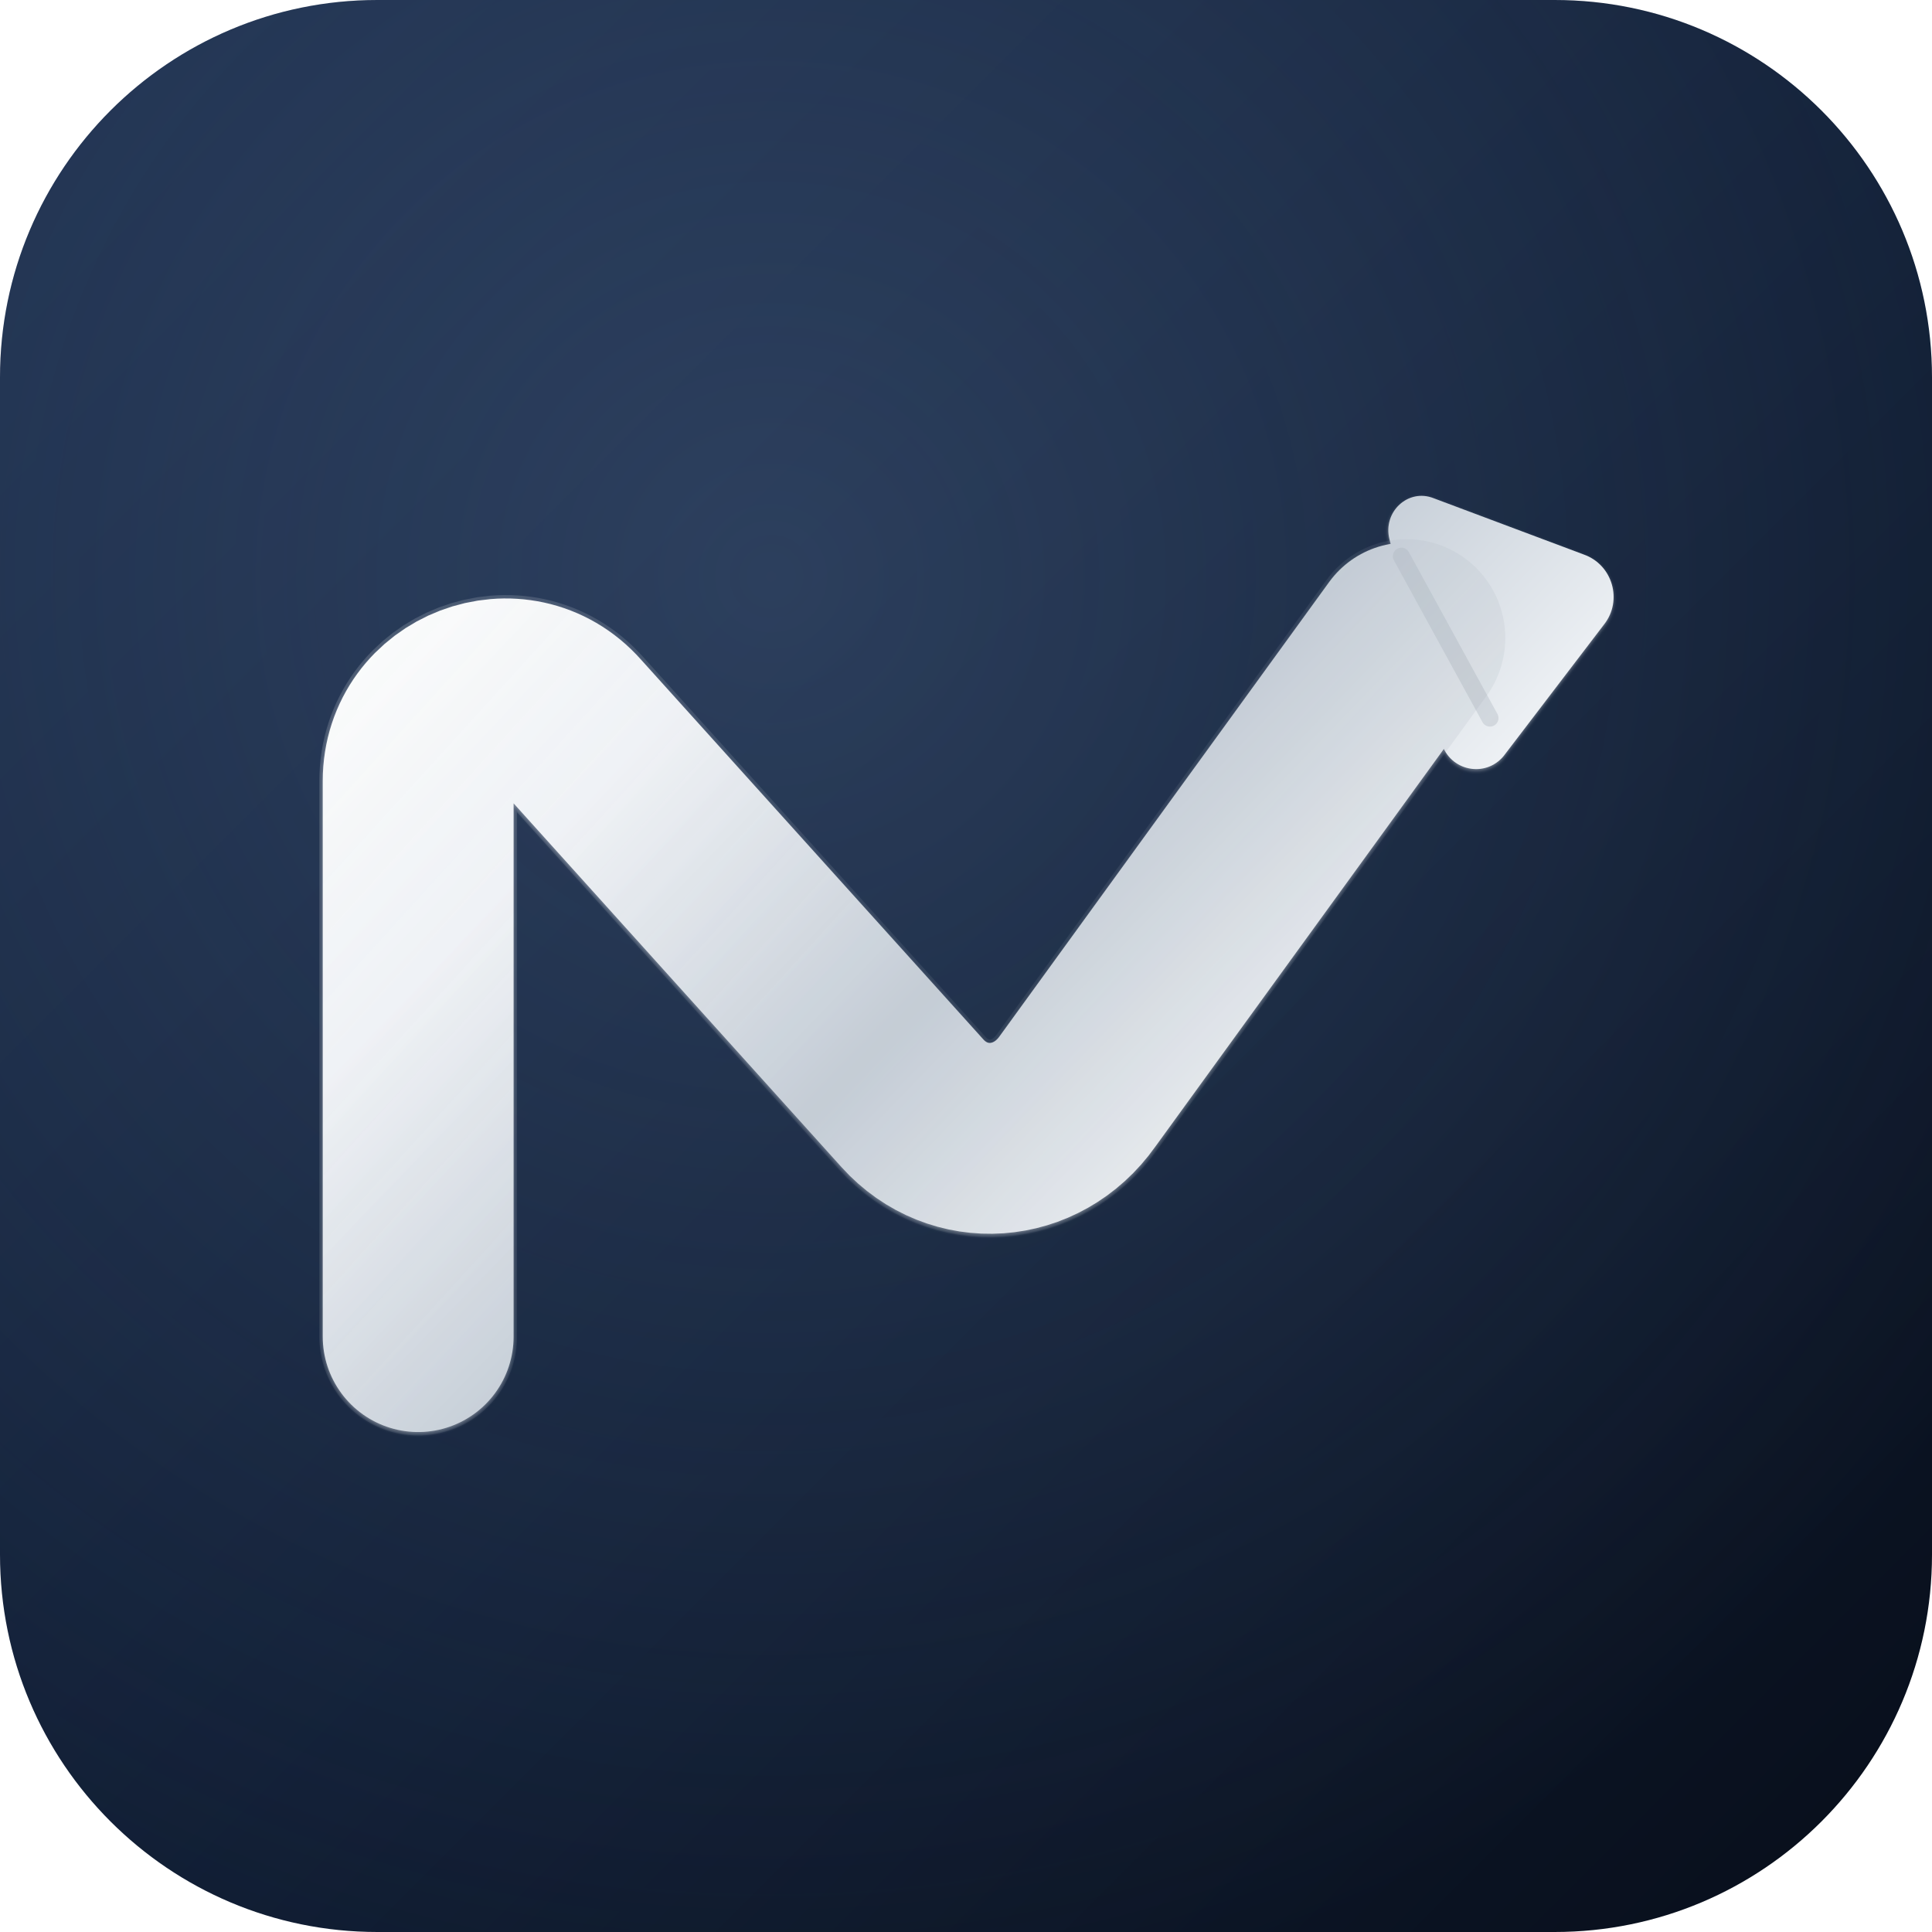
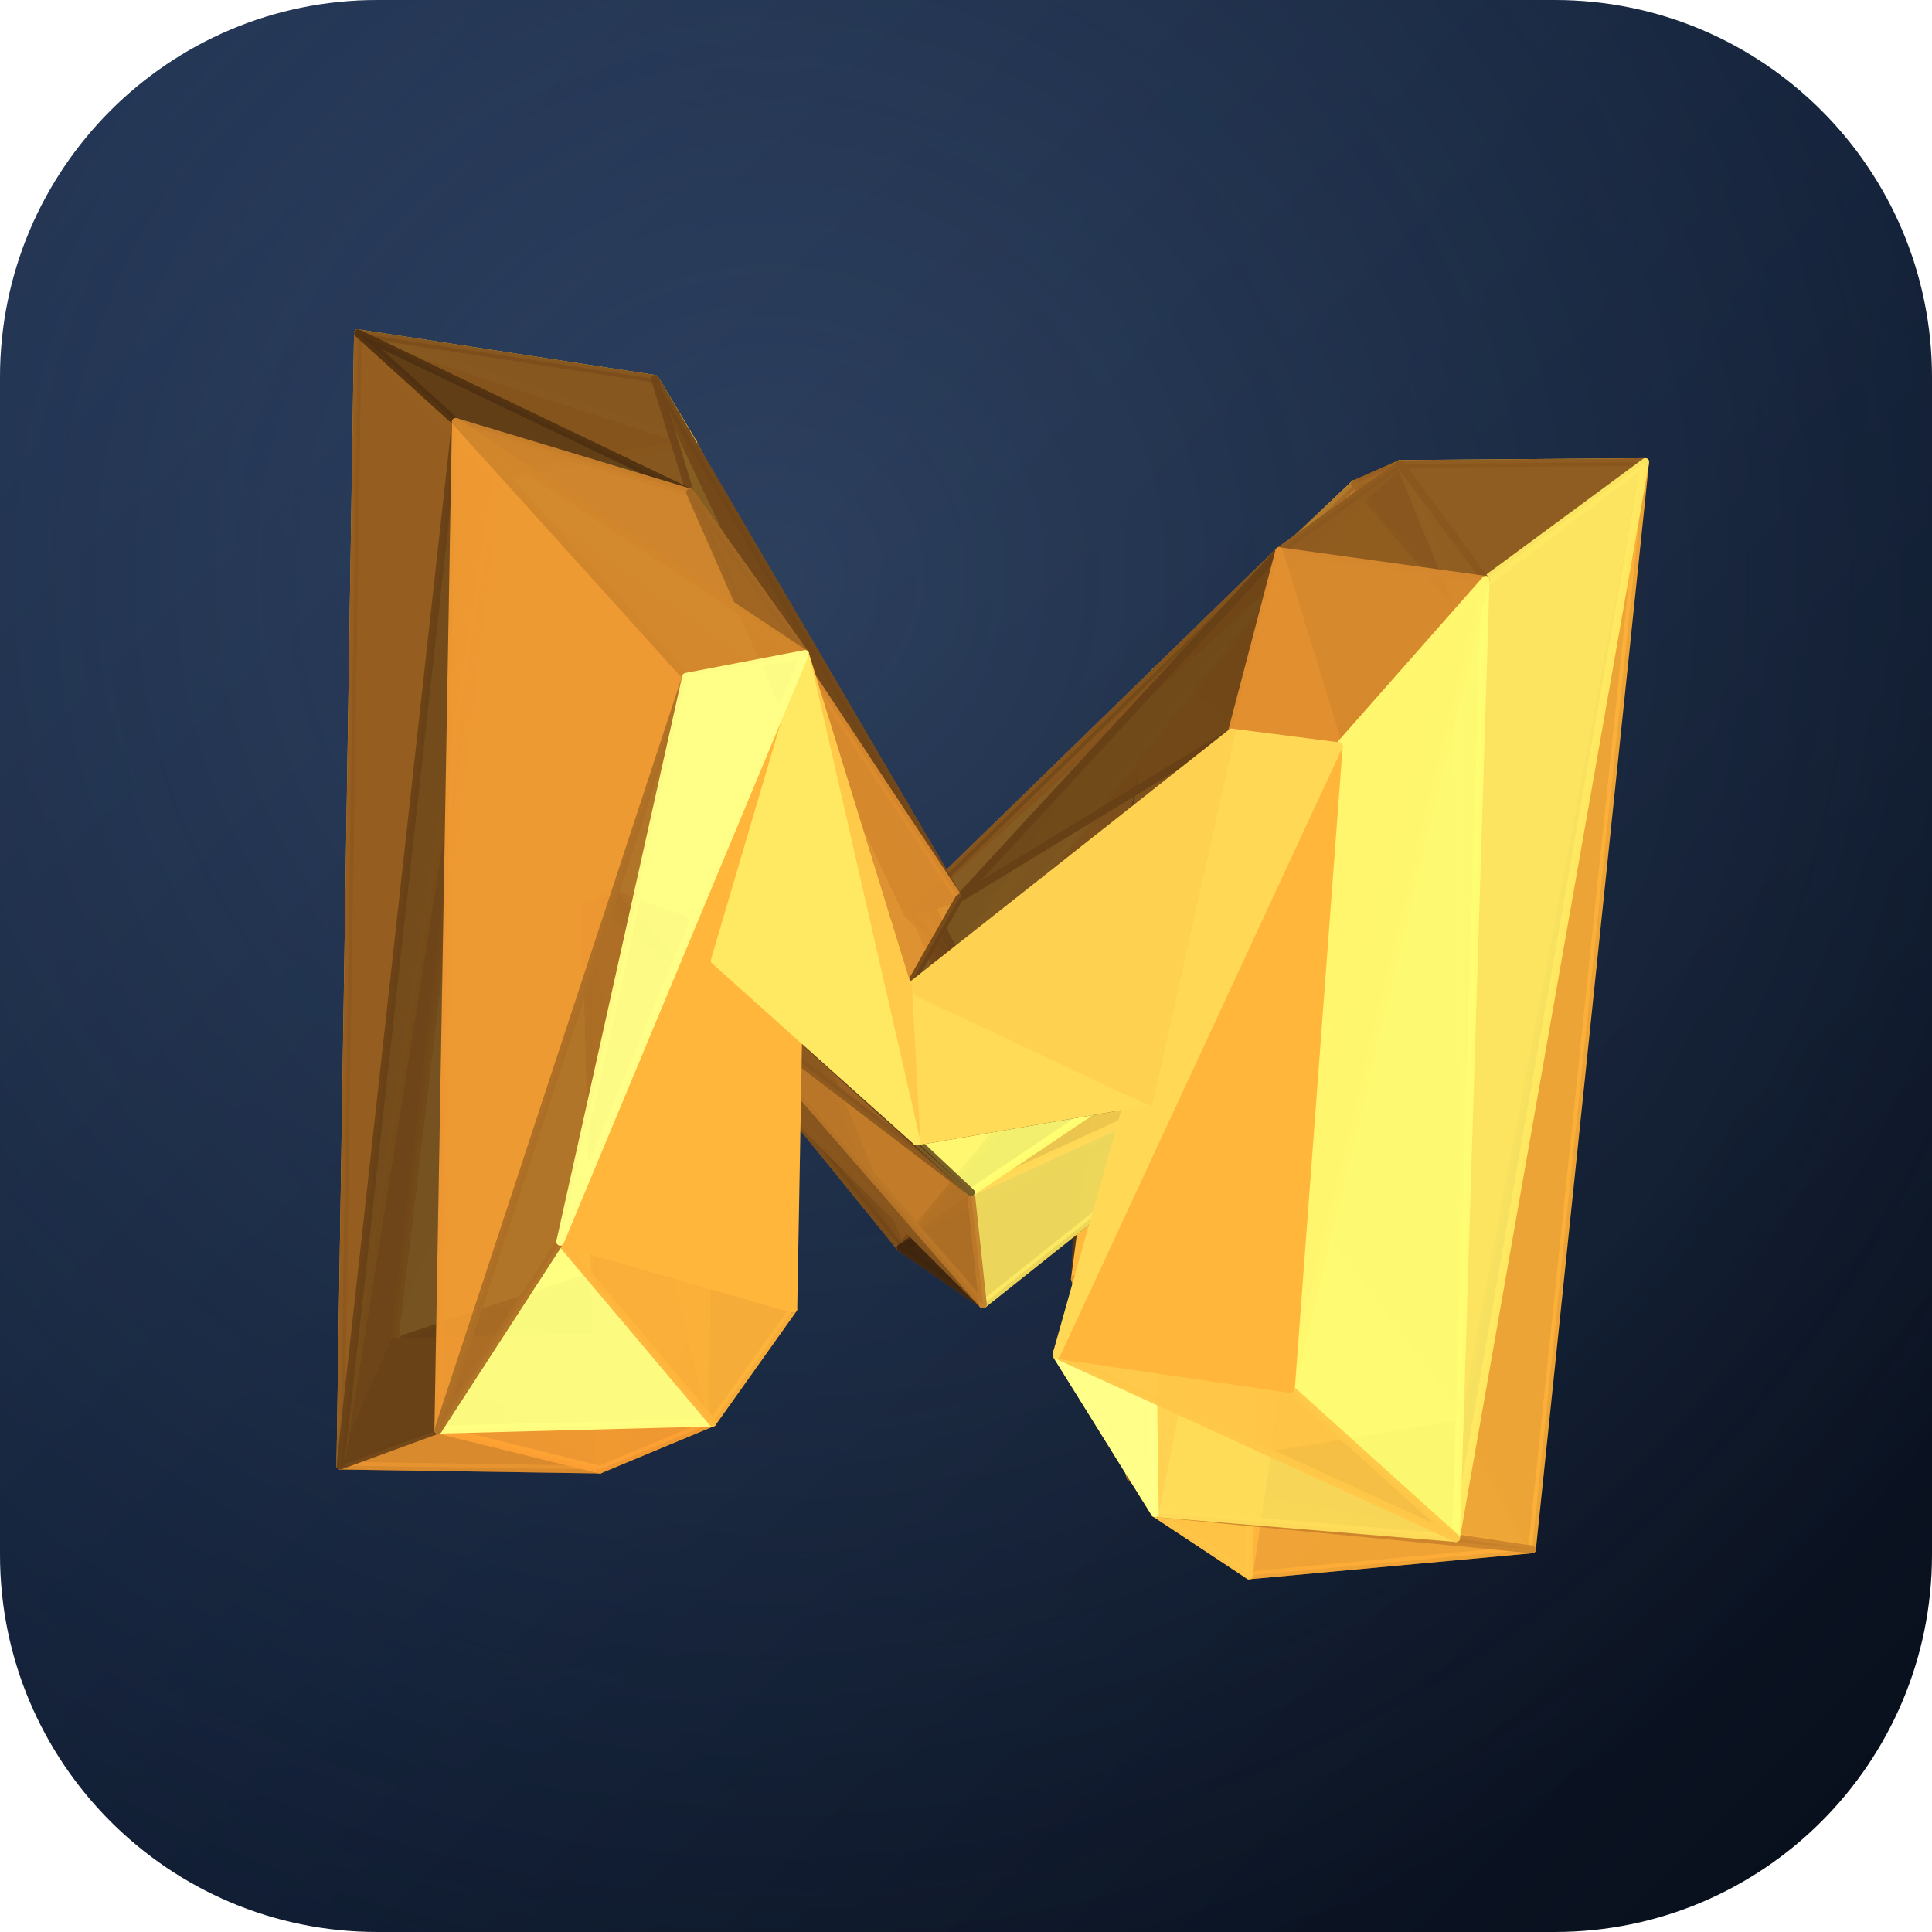
<svg xmlns="http://www.w3.org/2000/svg" viewBox="0 0 1024 1024" fill="none">
  <defs>
-     <linearGradient id="silver" x1="210" y1="235" x2="800" y2="805" gradientUnits="userSpaceOnUse">
-       <stop offset="0" stop-color="#FFFFFF" />
-       <stop offset="0.28" stop-color="#F5F7FA" />
-       <stop offset="0.55" stop-color="#C9D1DA" />
-       <stop offset="0.78" stop-color="#F8FAFC" />
-       <stop offset="1" stop-color="#8F9AA5" />
-     </linearGradient>
-     <linearGradient id="edge" x1="190" y1="250" x2="850" y2="850" gradientUnits="userSpaceOnUse">
-       <stop offset="0" stop-color="#FFFFFF" stop-opacity="0.85" />
-       <stop offset="0.45" stop-color="#AAB4BF" stop-opacity="0.55" />
-       <stop offset="1" stop-color="#5F6B76" stop-opacity="0.55" />
-     </linearGradient>
-     <linearGradient id="plateGrad" x1="0" y1="0" x2="1024" y2="1024" gradientUnits="userSpaceOnUse">
+     <linearGradient id="pg" x1="0" y1="0" x2="1024" y2="1024" gradientUnits="userSpaceOnUse">
      <stop offset="0" stop-color="#1b2c49" />
      <stop offset="0.55" stop-color="#101d33" />
      <stop offset="1" stop-color="#080e1a" />
    </linearGradient>
-     <radialGradient id="sheen" cx="0.4" cy="0.3" r="0.75">
+     <radialGradient id="sh" cx="0.4" cy="0.3" r="0.75">
      <stop offset="0" stop-color="#82a5d7" stop-opacity="0.22" />
      <stop offset="1" stop-color="#82a5d7" stop-opacity="0" />
    </radialGradient>
-     <filter id="softDepth" x="-12%" y="-12%" width="124%" height="124%" color-interpolation-filters="sRGB">
-       <feDropShadow dx="0" dy="10" stdDeviation="10" flood-color="#0B1220" flood-opacity="0.24" />
-       <feDropShadow dx="0" dy="1" stdDeviation="1" flood-color="#FFFFFF" flood-opacity="0.35" />
-     </filter>
  </defs>
-   <rect x="0" y="0" width="1024" height="1024" rx="200" fill="url(#plateGrad)" />
-   <rect x="0" y="0" width="1024" height="1024" rx="200" fill="url(#sheen)" />
-   <g transform="translate(512 512) scale(0.90314) translate(-536.5 -552.5)">
-     <g filter="url(#softDepth)">
-       <path d="M215 770V444C215 397 273 375 304 410L505 633C532 663 578 660 602 626L795 360" stroke="url(#silver)" stroke-width="112" stroke-linecap="round" stroke-linejoin="round" />
-       <path d="M785 302C781 286 796 272 811 278L899 311C916 317 922 338 911 352L853 428C843 442 822 439 816 423L785 302Z" fill="url(#silver)" />
-       <path d="M792 312L844 407" stroke="url(#edge)" stroke-width="10" stroke-linecap="round" opacity="0.45" />
-     </g>
-     <path d="M215 770V444C215 397 273 375 304 410L505 633C532 663 578 660 602 626L795 360" stroke="url(#edge)" stroke-width="116" stroke-linecap="round" stroke-linejoin="round" opacity="0.22" />
+   <rect x="0" y="0" width="1024" height="1024" rx="200" fill="url(#pg)" />
+   <rect x="0" y="0" width="1024" height="1024" rx="200" fill="url(#sh)" />
+   <g>
+     <polygon points="441.9,379.7 414.1,507.0 530.8,597.0" fill="rgb(255,222,90)" fill-opacity="0.997" stroke="rgb(255,222,90)" stroke-opacity="0.997" stroke-width="4.10" stroke-linejoin="round" />
+     <polygon points="361.3,660.5 441.9,379.7 355.3,360.1" fill="rgb(255,227,94)" fill-opacity="0.998" stroke="rgb(255,227,94)" stroke-opacity="0.998" stroke-width="4.10" stroke-linejoin="round" />
+     <polygon points="361.3,660.5 408.9,629.9 441.9,379.7" fill="rgb(152,96,32)" fill-opacity="0.941" stroke="rgb(152,96,32)" stroke-opacity="0.941" stroke-width="4.10" stroke-linejoin="round" />
+     <polygon points="441.9,379.7 530.8,597.0 504.3,511.9" fill="rgb(167,106,35)" fill-opacity="0.907" stroke="rgb(167,106,35)" stroke-opacity="0.907" stroke-width="4.10" stroke-linejoin="round" />
+     <polygon points="569.7,677.9 685.8,634.6 685.2,405.7" fill="rgb(255,255,127)" fill-opacity="0.993" stroke="rgb(255,255,127)" stroke-opacity="0.993" stroke-width="4.10" stroke-linejoin="round" />
+     <polygon points="776.1,754.8 569.7,677.9 685.8,634.6" fill="rgb(227,145,48)" fill-opacity="0.985" stroke="rgb(227,145,48)" stroke-opacity="0.985" stroke-width="4.10" stroke-linejoin="round" />
+     <polygon points="477.4,661.4 414.1,507.0 530.8,597.0" fill="rgb(244,156,51)" fill-opacity="0.968" stroke="rgb(244,156,51)" stroke-opacity="0.968" stroke-width="4.10" stroke-linejoin="round" />
+     <polygon points="504.3,511.9 530.8,597.0 575.9,531.9" fill="rgb(255,186,62)" fill-opacity="0.981" stroke="rgb(255,186,62)" stroke-opacity="0.981" stroke-width="4.10" stroke-linejoin="round" />
+     <polygon points="209.0,711.2 355.3,360.1 361.3,660.5" fill="rgb(255,255,123)" fill-opacity="0.981" stroke="rgb(255,255,123)" stroke-opacity="0.981" stroke-width="4.10" stroke-linejoin="round" />
+     <polygon points="599.2,783.0 575.9,531.9 569.7,677.9" fill="rgb(91,56,20)" fill-opacity="0.887" stroke="rgb(91,56,20)" stroke-opacity="0.887" stroke-width="4.10" stroke-linejoin="round" />
+     <polygon points="569.7,677.9 685.2,405.7 612.4,356.0" fill="rgb(255,186,62)" fill-opacity="0.997" stroke="rgb(255,186,62)" stroke-opacity="0.997" stroke-width="4.10" stroke-linejoin="round" />
+     <polygon points="364.1,707.5 361.3,660.5 408.9,629.9" fill="rgb(95,59,21)" fill-opacity="0.860" stroke="rgb(95,59,21)" stroke-opacity="0.860" stroke-width="4.10" stroke-linejoin="round" />
+     <polygon points="504.3,511.9 575.9,531.9 612.4,356.0" fill="rgb(255,174,57)" fill-opacity="0.996" stroke="rgb(255,174,57)" stroke-opacity="0.996" stroke-width="4.10" stroke-linejoin="round" />
+     <polygon points="776.1,754.8 599.2,783.0 569.7,677.9" fill="rgb(231,147,48)" fill-opacity="0.986" stroke="rgb(231,147,48)" stroke-opacity="0.986" stroke-width="4.10" stroke-linejoin="round" />
+     <polygon points="364.1,707.5 209.0,711.2 361.3,660.5" fill="rgb(53,31,12)" fill-opacity="0.879" stroke="rgb(53,31,12)" stroke-opacity="0.879" stroke-width="4.10" stroke-linejoin="round" />
+     <polygon points="680.9,519.5 530.8,597.0 575.9,531.9" fill="rgb(255,167,55)" fill-opacity="0.978" stroke="rgb(255,167,55)" stroke-opacity="0.978" stroke-width="4.10" stroke-linejoin="round" />
+     <polygon points="680.9,519.5 477.4,661.4 530.8,597.0" fill="rgb(113,70,24)" fill-opacity="0.850" stroke="rgb(113,70,24)" stroke-opacity="0.850" stroke-width="4.10" stroke-linejoin="round" />
+     <polygon points="324.9,473.5 408.9,629.9 414.1,507.0" fill="rgb(255,168,55)" fill-opacity="0.920" stroke="rgb(255,168,55)" stroke-opacity="0.920" stroke-width="4.10" stroke-linejoin="round" />
+     <polygon points="772.5,320.5 685.8,634.6 685.2,405.7" fill="rgb(254,162,53)" fill-opacity="0.976" stroke="rgb(254,162,53)" stroke-opacity="0.976" stroke-width="4.10" stroke-linejoin="round" />
+     <polygon points="772.5,320.5 776.1,754.8 685.8,634.6" fill="rgb(197,125,41)" fill-opacity="0.952" stroke="rgb(197,125,41)" stroke-opacity="0.952" stroke-width="4.10" stroke-linejoin="round" />
+     <polygon points="512.1,516.7 612.4,356.0 504.3,511.9" fill="rgb(156,98,33)" fill-opacity="0.811" stroke="rgb(156,98,33)" stroke-opacity="0.811" stroke-width="4.10" stroke-linejoin="round" />
+     <polygon points="263.5,252.3 441.9,379.7 355.3,360.1" fill="rgb(255,216,86)" fill-opacity="0.949" stroke="rgb(255,216,86)" stroke-opacity="0.949" stroke-width="4.10" stroke-linejoin="round" />
+     <polygon points="477.4,661.4 324.9,473.5 414.1,507.0" fill="rgb(184,116,39)" fill-opacity="0.890" stroke="rgb(184,116,39)" stroke-opacity="0.890" stroke-width="4.10" stroke-linejoin="round" />
+     <polygon points="599.2,783.0 680.9,519.5 575.9,531.9" fill="rgb(234,149,49)" fill-opacity="0.981" stroke="rgb(234,149,49)" stroke-opacity="0.981" stroke-width="4.10" stroke-linejoin="round" />
+     <polygon points="209.0,711.2 263.5,252.3 355.3,360.1" fill="rgb(255,255,125)" fill-opacity="0.969" stroke="rgb(255,255,125)" stroke-opacity="0.969" stroke-width="4.10" stroke-linejoin="round" />
+     <polygon points="367.4,234.8 504.3,511.9 441.9,379.7" fill="rgb(93,57,20)" fill-opacity="0.793" stroke="rgb(93,57,20)" stroke-opacity="0.793" stroke-width="4.10" stroke-linejoin="round" />
+     <polygon points="718.0,256.5 685.2,405.7 612.4,356.0" fill="rgb(255,178,58)" fill-opacity="0.976" stroke="rgb(255,178,58)" stroke-opacity="0.976" stroke-width="4.10" stroke-linejoin="round" />
+     <polygon points="324.9,473.5 364.1,707.5 408.9,629.9" fill="rgb(255,190,65)" fill-opacity="0.941" stroke="rgb(255,190,65)" stroke-opacity="0.941" stroke-width="4.10" stroke-linejoin="round" />
+     <polygon points="812.0,821.2 599.2,783.0 776.1,754.8" fill="rgb(84,52,19)" fill-opacity="0.911" stroke="rgb(84,52,19)" stroke-opacity="0.911" stroke-width="4.10" stroke-linejoin="round" />
+     <polygon points="662.0,835.0 680.9,519.5 599.2,783.0" fill="rgb(167,105,35)" fill-opacity="0.949" stroke="rgb(167,105,35)" stroke-opacity="0.949" stroke-width="4.10" stroke-linejoin="round" />
+     <polygon points="367.4,234.8 512.1,516.7 504.3,511.9" fill="rgb(53,31,12)" fill-opacity="0.796" stroke="rgb(53,31,12)" stroke-opacity="0.796" stroke-width="4.10" stroke-linejoin="round" />
+     <polygon points="512.1,516.7 718.0,256.5 612.4,356.0" fill="rgb(103,64,23)" fill-opacity="0.853" stroke="rgb(103,64,23)" stroke-opacity="0.853" stroke-width="4.10" stroke-linejoin="round" />
+     <polygon points="317.9,778.9 209.0,711.2 364.1,707.5" fill="rgb(138,87,30)" fill-opacity="0.945" stroke="rgb(138,87,30)" stroke-opacity="0.945" stroke-width="4.10" stroke-linejoin="round" />
+     <polygon points="180.4,776.8 263.5,252.3 209.0,711.2" fill="rgb(205,130,43)" fill-opacity="0.824" stroke="rgb(205,130,43)" stroke-opacity="0.824" stroke-width="4.10" stroke-linejoin="round" />
+     <polygon points="263.5,252.3 367.4,234.8 441.9,379.7" fill="rgb(255,220,89)" fill-opacity="0.951" stroke="rgb(255,220,89)" stroke-opacity="0.951" stroke-width="4.10" stroke-linejoin="round" />
+     <polygon points="718.0,256.5 772.5,320.5 685.2,405.7" fill="rgb(255,184,60)" fill-opacity="0.978" stroke="rgb(255,184,60)" stroke-opacity="0.978" stroke-width="4.10" stroke-linejoin="round" />
+     <polygon points="521.0,691.4 324.9,473.5 477.4,661.4" fill="rgb(113,70,24)" fill-opacity="0.830" stroke="rgb(113,70,24)" stroke-opacity="0.830" stroke-width="4.10" stroke-linejoin="round" />
+     <polygon points="317.9,778.9 180.4,776.8 209.0,711.2" fill="rgb(126,79,27)" fill-opacity="0.935" stroke="rgb(126,79,27)" stroke-opacity="0.935" stroke-width="4.10" stroke-linejoin="round" />
+     <polygon points="705.3,544.5 477.4,661.4 680.9,519.5" fill="rgb(73,45,17)" fill-opacity="0.878" stroke="rgb(73,45,17)" stroke-opacity="0.878" stroke-width="4.10" stroke-linejoin="round" />
+     <polygon points="812.0,821.2 662.0,835.0 599.2,783.0" fill="rgb(137,86,29)" fill-opacity="0.946" stroke="rgb(137,86,29)" stroke-opacity="0.946" stroke-width="4.10" stroke-linejoin="round" />
+     <polygon points="310.5,480.8 364.1,707.5 324.9,473.5" fill="rgb(204,130,43)" fill-opacity="0.854" stroke="rgb(204,130,43)" stroke-opacity="0.854" stroke-width="4.10" stroke-linejoin="round" />
+     <polygon points="705.3,544.5 521.0,691.4 477.4,661.4" fill="rgb(62,37,14)" fill-opacity="0.906" stroke="rgb(62,37,14)" stroke-opacity="0.906" stroke-width="4.10" stroke-linejoin="round" />
+     <polygon points="662.0,835.0 705.3,544.5 680.9,519.5" fill="rgb(63,38,14)" fill-opacity="0.851" stroke="rgb(63,38,14)" stroke-opacity="0.851" stroke-width="4.10" stroke-linejoin="round" />
+     <polygon points="872.0,244.9 776.1,754.8 772.5,320.5" fill="rgb(199,127,42)" fill-opacity="0.954" stroke="rgb(199,127,42)" stroke-opacity="0.954" stroke-width="4.10" stroke-linejoin="round" />
+     <polygon points="310.5,480.8 317.9,778.9 364.1,707.5" fill="rgb(255,179,58)" fill-opacity="0.922" stroke="rgb(255,179,58)" stroke-opacity="0.922" stroke-width="4.10" stroke-linejoin="round" />
+     <polygon points="872.0,244.9 812.0,821.2 776.1,754.8" fill="rgb(54,32,13)" fill-opacity="0.856" stroke="rgb(54,32,13)" stroke-opacity="0.856" stroke-width="4.10" stroke-linejoin="round" />
+     <polygon points="521.0,691.4 310.5,480.8 324.9,473.5" fill="rgb(122,76,26)" fill-opacity="0.862" stroke="rgb(122,76,26)" stroke-opacity="0.862" stroke-width="4.10" stroke-linejoin="round" />
+     <polygon points="480.9,484.0 718.0,256.5 512.1,516.7" fill="rgb(255,222,90)" fill-opacity="0.894" stroke="rgb(255,222,90)" stroke-opacity="0.894" stroke-width="4.10" stroke-linejoin="round" />
+     <polygon points="347.1,200.8 512.1,516.7 367.4,234.8" fill="rgb(92,57,20)" fill-opacity="0.796" stroke="rgb(92,57,20)" stroke-opacity="0.796" stroke-width="4.10" stroke-linejoin="round" />
+     <polygon points="742.0,245.9 772.5,320.5 718.0,256.5" fill="rgb(113,70,25)" fill-opacity="0.828" stroke="rgb(113,70,25)" stroke-opacity="0.828" stroke-width="4.10" stroke-linejoin="round" />
+     <polygon points="180.4,776.8 189.7,176.6 263.5,252.3" fill="rgb(255,182,59)" fill-opacity="0.913" stroke="rgb(255,182,59)" stroke-opacity="0.913" stroke-width="4.10" stroke-linejoin="round" />
+     <polygon points="347.1,200.8 480.9,484.0 512.1,516.7" fill="rgb(124,78,27)" fill-opacity="0.822" stroke="rgb(124,78,27)" stroke-opacity="0.822" stroke-width="4.10" stroke-linejoin="round" />
+     <polygon points="189.7,176.6 367.4,234.8 263.5,252.3" fill="rgb(255,180,59)" fill-opacity="0.901" stroke="rgb(255,180,59)" stroke-opacity="0.901" stroke-width="4.10" stroke-linejoin="round" />
+     <polygon points="812.0,821.2 662.0,835.0 612.1,802.0" fill="rgb(255,173,57)" fill-opacity="0.882" stroke="rgb(255,173,57)" stroke-opacity="0.882" stroke-width="4.10" stroke-linejoin="round" />
+     <polygon points="317.9,778.9 180.4,776.8 232.3,757.8" fill="rgb(234,149,49)" fill-opacity="0.846" stroke="rgb(234,149,49)" stroke-opacity="0.846" stroke-width="4.10" stroke-linejoin="round" />
+     <polygon points="521.0,691.4 310.5,480.8 381.1,530.1" fill="rgb(138,87,30)" fill-opacity="0.843" stroke="rgb(138,87,30)" stroke-opacity="0.843" stroke-width="4.10" stroke-linejoin="round" />
+     <polygon points="480.9,484.0 742.0,245.9 718.0,256.5" fill="rgb(163,103,35)" fill-opacity="0.811" stroke="rgb(163,103,35)" stroke-opacity="0.811" stroke-width="4.10" stroke-linejoin="round" />
+     <polygon points="662.0,835.0 705.3,544.5 666.8,529.6" fill="rgb(255,183,60)" fill-opacity="0.905" stroke="rgb(255,183,60)" stroke-opacity="0.905" stroke-width="4.10" stroke-linejoin="round" />
+     <polygon points="310.5,480.8 317.9,778.9 377.7,754.0" fill="rgb(144,91,31)" fill-opacity="0.925" stroke="rgb(144,91,31)" stroke-opacity="0.925" stroke-width="4.10" stroke-linejoin="round" />
+     <polygon points="742.0,245.9 872.0,244.9 772.5,320.5" fill="rgb(255,217,87)" fill-opacity="0.926" stroke="rgb(255,217,87)" stroke-opacity="0.926" stroke-width="4.10" stroke-linejoin="round" />
+     <polygon points="705.3,544.5 521.0,691.4 514.6,632.0" fill="rgb(255,233,99)" fill-opacity="0.898" stroke="rgb(255,233,99)" stroke-opacity="0.898" stroke-width="4.10" stroke-linejoin="round" />
+     <polygon points="189.7,176.6 347.1,200.8 367.4,234.8" fill="rgb(255,212,82)" fill-opacity="0.919" stroke="rgb(255,212,82)" stroke-opacity="0.919" stroke-width="4.10" stroke-linejoin="round" />
+     <polygon points="662.0,835.0 666.8,529.6 612.1,802.0" fill="rgb(255,197,70)" fill-opacity="0.912" stroke="rgb(255,197,70)" stroke-opacity="0.912" stroke-width="4.10" stroke-linejoin="round" />
+     <polygon points="872.0,244.9 812.0,821.2 771.7,815.2" fill="rgb(255,178,58)" fill-opacity="0.904" stroke="rgb(255,178,58)" stroke-opacity="0.904" stroke-width="4.10" stroke-linejoin="round" />
+     <polygon points="521.0,691.4 381.1,530.1 514.6,632.0" fill="rgb(187,119,40)" fill-opacity="0.879" stroke="rgb(187,119,40)" stroke-opacity="0.879" stroke-width="4.10" stroke-linejoin="round" />
+     <polygon points="812.0,821.2 612.1,802.0 771.7,815.2" fill="rgb(195,124,41)" fill-opacity="0.812" stroke="rgb(195,124,41)" stroke-opacity="0.812" stroke-width="4.10" stroke-linejoin="round" />
+     <polygon points="310.5,480.8 377.7,754.0 381.1,530.1" fill="rgb(190,121,40)" fill-opacity="0.960" stroke="rgb(190,121,40)" stroke-opacity="0.960" stroke-width="4.10" stroke-linejoin="round" />
+     <polygon points="317.9,778.9 232.3,757.8 377.7,754.0" fill="rgb(255,163,53)" fill-opacity="0.861" stroke="rgb(255,163,53)" stroke-opacity="0.861" stroke-width="4.10" stroke-linejoin="round" />
+     <polygon points="347.1,200.8 480.9,484.0 508.3,476.2" fill="rgb(140,88,30)" fill-opacity="0.888" stroke="rgb(140,88,30)" stroke-opacity="0.888" stroke-width="4.10" stroke-linejoin="round" />
+     <polygon points="180.4,776.8 189.7,176.6 241.6,223.6" fill="rgb(141,88,30)" fill-opacity="0.921" stroke="rgb(141,88,30)" stroke-opacity="0.921" stroke-width="4.10" stroke-linejoin="round" />
+     <polygon points="480.9,484.0 742.0,245.9 678.0,292.1" fill="rgb(242,155,51)" fill-opacity="0.820" stroke="rgb(242,155,51)" stroke-opacity="0.820" stroke-width="4.10" stroke-linejoin="round" />
+     <polygon points="705.3,544.5 514.6,632.0 666.8,529.6" fill="rgb(255,216,86)" fill-opacity="0.887" stroke="rgb(255,216,86)" stroke-opacity="0.887" stroke-width="4.10" stroke-linejoin="round" />
+     <polygon points="180.4,776.8 241.6,223.6 232.3,757.8" fill="rgb(104,65,23)" fill-opacity="0.899" stroke="rgb(104,65,23)" stroke-opacity="0.899" stroke-width="4.10" stroke-linejoin="round" />
+     <polygon points="480.9,484.0 678.0,292.1 508.3,476.2" fill="rgb(115,72,25)" fill-opacity="0.847" stroke="rgb(115,72,25)" stroke-opacity="0.847" stroke-width="4.10" stroke-linejoin="round" />
+     <polygon points="189.7,176.6 347.1,200.8 365.7,261.0" fill="rgb(124,77,27)" fill-opacity="0.914" stroke="rgb(124,77,27)" stroke-opacity="0.914" stroke-width="4.10" stroke-linejoin="round" />
+     <polygon points="742.0,245.9 872.0,244.9 787.4,307.3" fill="rgb(138,87,30)" fill-opacity="0.938" stroke="rgb(138,87,30)" stroke-opacity="0.938" stroke-width="4.10" stroke-linejoin="round" />
+     <polygon points="347.1,200.8 508.3,476.2 365.7,261.0" fill="rgb(112,69,24)" fill-opacity="0.827" stroke="rgb(112,69,24)" stroke-opacity="0.827" stroke-width="4.10" stroke-linejoin="round" />
+     <polygon points="872.0,244.9 771.7,815.2 787.4,307.3" fill="rgb(255,233,99)" fill-opacity="0.954" stroke="rgb(255,233,99)" stroke-opacity="0.954" stroke-width="4.10" stroke-linejoin="round" />
+     <polygon points="771.7,815.2 612.1,802.0 559.9,718.1" fill="rgb(255,221,89)" fill-opacity="0.953" stroke="rgb(255,221,89)" stroke-opacity="0.953" stroke-width="4.10" stroke-linejoin="round" />
+     <polygon points="742.0,245.9 787.4,307.3 678.0,292.1" fill="rgb(138,87,30)" fill-opacity="0.941" stroke="rgb(138,87,30)" stroke-opacity="0.941" stroke-width="4.10" stroke-linejoin="round" />
+     <polygon points="612.1,802.0 666.8,529.6 609.1,583.8" fill="rgb(255,210,81)" fill-opacity="0.920" stroke="rgb(255,210,81)" stroke-opacity="0.920" stroke-width="4.10" stroke-linejoin="round" />
+     <polygon points="381.1,530.1 377.7,754.0 420.5,693.8" fill="rgb(87,53,19)" fill-opacity="0.891" stroke="rgb(87,53,19)" stroke-opacity="0.891" stroke-width="4.10" stroke-linejoin="round" />
+     <polygon points="377.7,754.0 232.3,757.8 296.9,658.1" fill="rgb(255,255,130)" fill-opacity="0.971" stroke="rgb(255,255,130)" stroke-opacity="0.971" stroke-width="4.10" stroke-linejoin="round" />
+     <polygon points="514.6,632.0 381.1,530.1 378.8,509.1" fill="rgb(134,84,29)" fill-opacity="0.825" stroke="rgb(134,84,29)" stroke-opacity="0.825" stroke-width="4.10" stroke-linejoin="round" />
+     <polygon points="666.8,529.6 514.6,632.0 485.8,605.0" fill="rgb(255,255,117)" fill-opacity="0.915" stroke="rgb(255,255,117)" stroke-opacity="0.915" stroke-width="4.10" stroke-linejoin="round" />
+     <polygon points="189.7,176.6 365.7,261.0 241.6,223.6" fill="rgb(78,47,17)" fill-opacity="0.875" stroke="rgb(78,47,17)" stroke-opacity="0.875" stroke-width="4.10" stroke-linejoin="round" />
+     <polygon points="612.1,802.0 609.1,583.8 559.9,718.1" fill="rgb(255,255,139)" fill-opacity="0.965" stroke="rgb(255,255,139)" stroke-opacity="0.965" stroke-width="4.10" stroke-linejoin="round" />
+     <polygon points="508.3,476.2 678.0,292.1 652.8,388.2" fill="rgb(103,64,22)" fill-opacity="0.929" stroke="rgb(103,64,22)" stroke-opacity="0.929" stroke-width="4.10" stroke-linejoin="round" />
+     <polygon points="787.4,307.3 771.7,815.2 684.2,736.3" fill="rgb(255,253,115)" fill-opacity="0.975" stroke="rgb(255,253,115)" stroke-opacity="0.975" stroke-width="4.10" stroke-linejoin="round" />
+     <polygon points="771.7,815.2 559.9,718.1 684.2,736.3" fill="rgb(255,198,71)" fill-opacity="0.941" stroke="rgb(255,198,71)" stroke-opacity="0.941" stroke-width="4.10" stroke-linejoin="round" />
+     <polygon points="365.7,261.0 508.3,476.2 481.3,523.7" fill="rgb(221,141,46)" fill-opacity="0.918" stroke="rgb(221,141,46)" stroke-opacity="0.918" stroke-width="4.10" stroke-linejoin="round" />
+     <polygon points="678.0,292.1 787.4,307.3 709.6,395.5" fill="rgb(214,136,45)" fill-opacity="0.982" stroke="rgb(214,136,45)" stroke-opacity="0.982" stroke-width="4.10" stroke-linejoin="round" />
+     <polygon points="377.7,754.0 296.9,658.1 420.5,693.8" fill="rgb(255,180,59)" fill-opacity="0.940" stroke="rgb(255,180,59)" stroke-opacity="0.940" stroke-width="4.10" stroke-linejoin="round" />
+     <polygon points="666.8,529.6 485.8,605.0 609.1,583.8" fill="rgb(85,52,19)" fill-opacity="0.913" stroke="rgb(85,52,19)" stroke-opacity="0.913" stroke-width="4.10" stroke-linejoin="round" />
+     <polygon points="381.1,530.1 420.5,693.8 378.8,509.1" fill="rgb(89,55,20)" fill-opacity="0.798" stroke="rgb(89,55,20)" stroke-opacity="0.798" stroke-width="4.10" stroke-linejoin="round" />
+     <polygon points="508.3,476.2 652.8,388.2 481.3,523.7" fill="rgb(104,65,23)" fill-opacity="0.856" stroke="rgb(104,65,23)" stroke-opacity="0.856" stroke-width="4.10" stroke-linejoin="round" />
+     <polygon points="514.6,632.0 378.8,509.1 485.8,605.0" fill="rgb(88,54,20)" fill-opacity="0.792" stroke="rgb(88,54,20)" stroke-opacity="0.792" stroke-width="4.10" stroke-linejoin="round" />
+     <polygon points="678.0,292.1 709.6,395.5 652.8,388.2" fill="rgb(225,143,47)" fill-opacity="0.979" stroke="rgb(225,143,47)" stroke-opacity="0.979" stroke-width="4.10" stroke-linejoin="round" />
+     <polygon points="787.4,307.3 684.2,736.3 709.6,395.5" fill="rgb(255,247,110)" fill-opacity="0.989" stroke="rgb(255,247,110)" stroke-opacity="0.989" stroke-width="4.10" stroke-linejoin="round" />
+     <polygon points="232.3,757.8 241.6,223.6 363.6,358.7" fill="rgb(238,152,50)" fill-opacity="0.978" stroke="rgb(238,152,50)" stroke-opacity="0.978" stroke-width="4.10" stroke-linejoin="round" />
+     <polygon points="559.9,718.1 709.6,395.5 684.2,736.3" fill="rgb(255,182,59)" fill-opacity="0.999" stroke="rgb(255,182,59)" stroke-opacity="0.999" stroke-width="4.10" stroke-linejoin="round" />
+     <polygon points="232.3,757.8 363.6,358.7 296.9,658.1" fill="rgb(173,110,37)" fill-opacity="0.949" stroke="rgb(173,110,37)" stroke-opacity="0.949" stroke-width="4.10" stroke-linejoin="round" />
+     <polygon points="241.6,223.6 365.7,261.0 426.7,346.6" fill="rgb(204,130,43)" fill-opacity="0.956" stroke="rgb(204,130,43)" stroke-opacity="0.956" stroke-width="4.10" stroke-linejoin="round" />
+     <polygon points="559.9,718.1 652.8,388.2 709.6,395.5" fill="rgb(255,216,86)" fill-opacity="1.000" stroke="rgb(255,216,86)" stroke-opacity="1.000" stroke-width="4.10" stroke-linejoin="round" />
+     <polygon points="365.7,261.0 481.3,523.7 426.7,346.6" fill="rgb(158,100,34)" fill-opacity="0.913" stroke="rgb(158,100,34)" stroke-opacity="0.913" stroke-width="4.10" stroke-linejoin="round" />
+     <polygon points="481.3,523.7 609.1,583.8 485.8,605.0" fill="rgb(255,219,88)" fill-opacity="0.999" stroke="rgb(255,219,88)" stroke-opacity="0.999" stroke-width="4.10" stroke-linejoin="round" />
+     <polygon points="481.3,523.7 652.8,388.2 609.1,583.8" fill="rgb(255,209,80)" fill-opacity="1.000" stroke="rgb(255,209,80)" stroke-opacity="1.000" stroke-width="4.10" stroke-linejoin="round" />
+     <polygon points="426.7,346.6 481.3,523.7 485.8,605.0" fill="rgb(255,202,74)" fill-opacity="0.998" stroke="rgb(255,202,74)" stroke-opacity="0.998" stroke-width="4.10" stroke-linejoin="round" />
+     <polygon points="296.9,658.1 426.7,346.6 420.5,693.8" fill="rgb(255,182,59)" fill-opacity="0.999" stroke="rgb(255,182,59)" stroke-opacity="0.999" stroke-width="4.10" stroke-linejoin="round" />
+     <polygon points="426.7,346.6 485.8,605.0 378.8,509.1" fill="rgb(255,233,99)" fill-opacity="0.998" stroke="rgb(255,233,99)" stroke-opacity="0.998" stroke-width="4.10" stroke-linejoin="round" />
+     <polygon points="241.6,223.6 426.7,346.6 363.6,358.7" fill="rgb(210,134,44)" fill-opacity="0.961" stroke="rgb(210,134,44)" stroke-opacity="0.961" stroke-width="4.10" stroke-linejoin="round" />
+     <polygon points="296.9,658.1 363.6,358.7 426.7,346.6" fill="rgb(255,255,136)" fill-opacity="0.971" stroke="rgb(255,255,136)" stroke-opacity="0.971" stroke-width="4.10" stroke-linejoin="round" />
  </g>
</svg>
